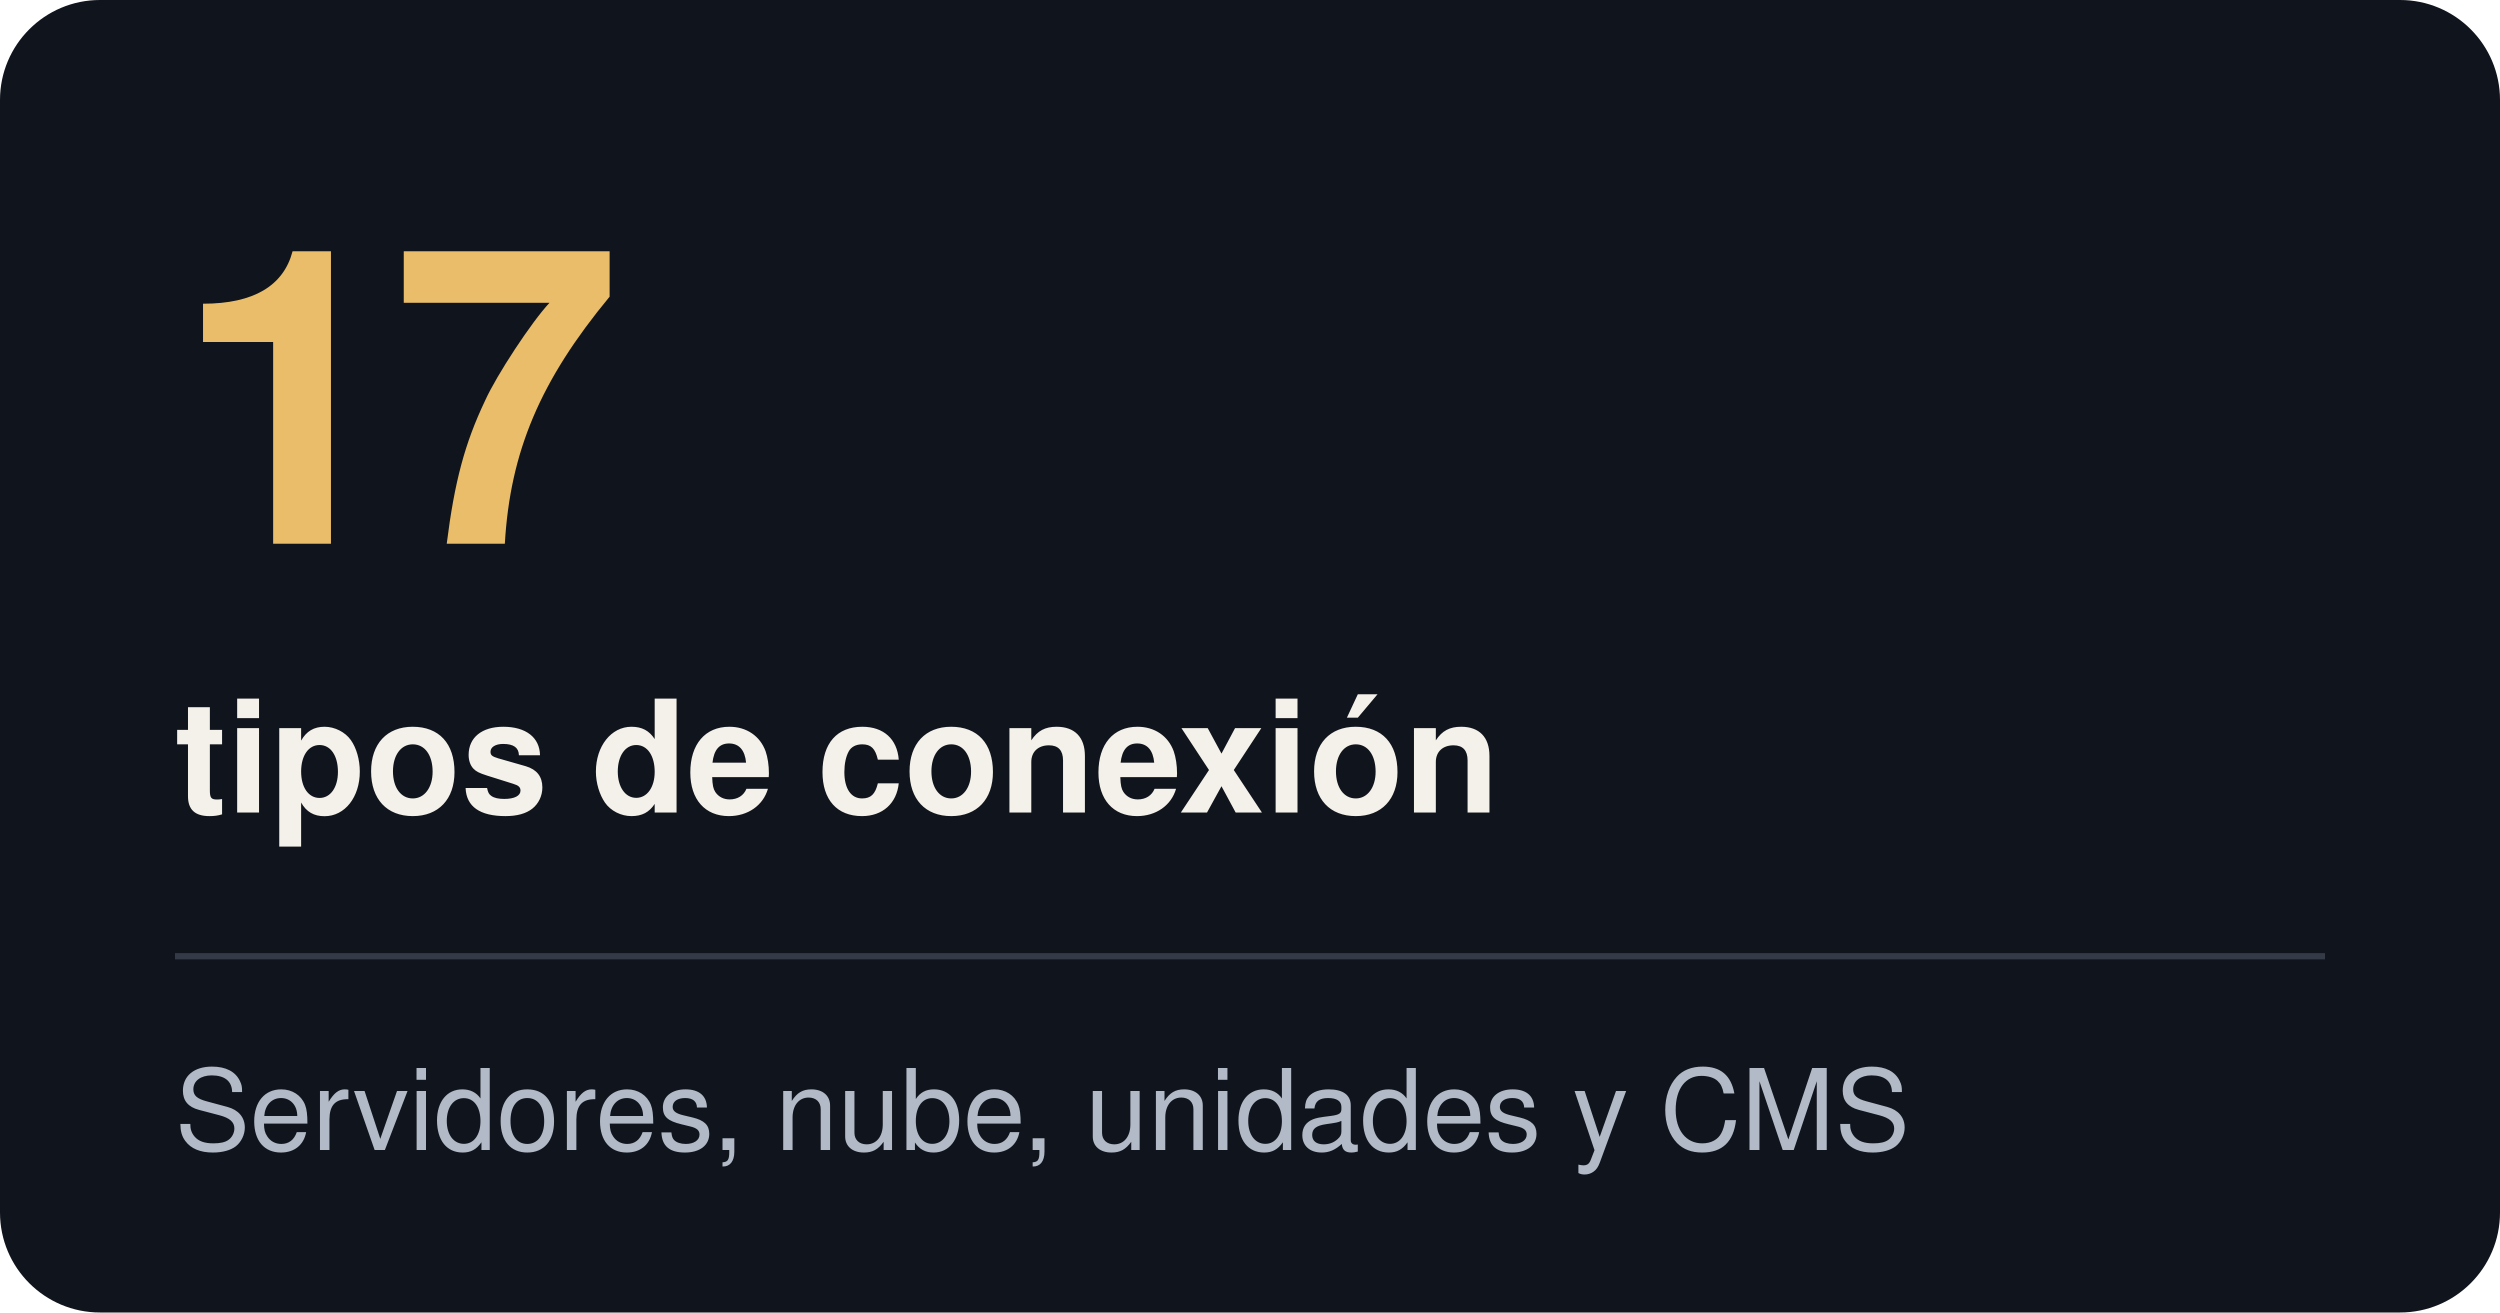
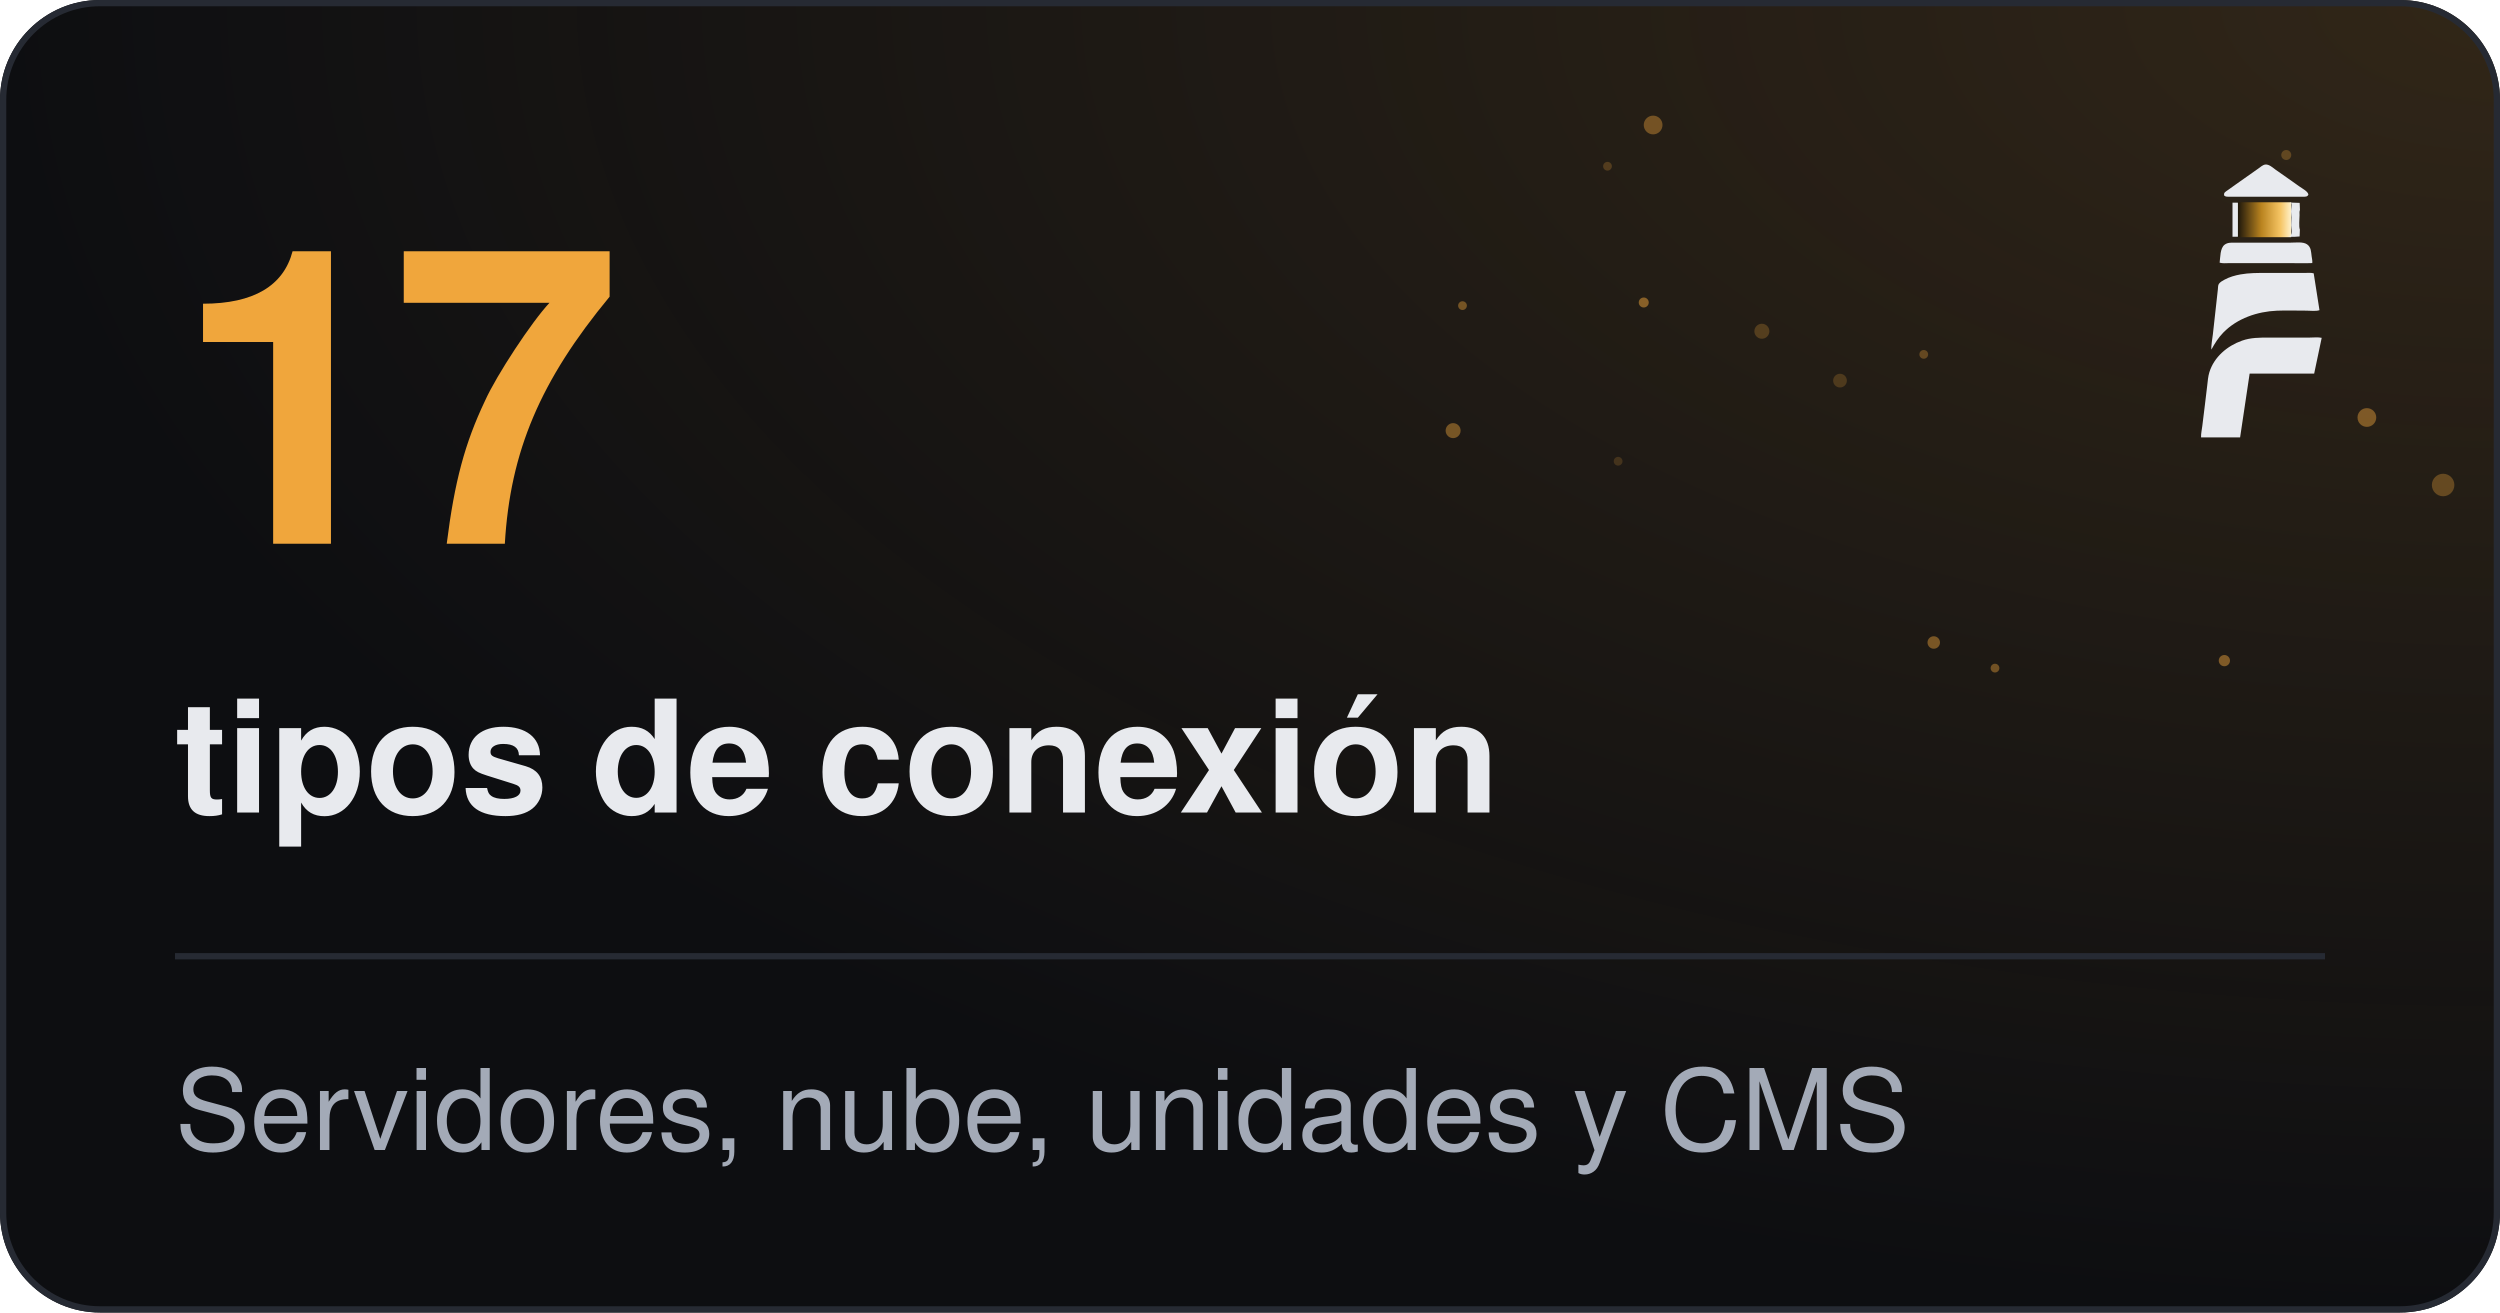
<svg xmlns="http://www.w3.org/2000/svg" width="400" height="210" viewBox="0 0 400 210" role="img" aria-labelledby="title">
-   <rect width="400" height="210" rx="16" fill="#10141c" />
+   <defs>
+     <linearGradient id="glass" x1="0" x2="1">
+       <stop offset="0" stop-color="#17120a" />
+       <stop offset=".45" stop-color="#b9831f" />
+       <stop offset=".8" stop-color="#f5c463" />
+       <stop offset="1" stop-color="#fff1c9" />
+     </linearGradient>
+     <radialGradient id="glow" cx="1" cy="0" r="1">
+       <stop offset="0" stop-color="#f0a63c" stop-opacity=".16" />
+       <stop offset="1" stop-color="#f0a63c" stop-opacity="0" />
+     </radialGradient>
+     <filter id="soft" x="-20%" y="-50%" width="140%" height="200%">
+       <feGaussianBlur stdDeviation="6" />
+     </filter>
+   </defs>
+   <rect width="400" height="210" rx="16" fill="#0d0e11" />
+   <rect width="400" height="210" rx="16" fill="url(#glow)" />
+   <circle cx="232.5" cy="68.9" r="1.2" fill="#f0a63c" opacity="0.42" />
+   <circle cx="365.8" cy="24.8" r="0.8" fill="#f0a63c" opacity="0.27" />
+   <circle cx="307.8" cy="56.7" r="0.7" fill="#f0a63c" opacity="0.31" />
+   <circle cx="264.5" cy="20.0" r="1.5" fill="#f0a63c" opacity="0.39" />
+   <circle cx="257.2" cy="26.6" r="0.7" fill="#f0a63c" opacity="0.23" />
+   <circle cx="378.7" cy="66.8" r="1.5" fill="#f0a63c" opacity="0.43" />
+   <circle cx="294.4" cy="60.9" r="1.1" fill="#f0a63c" opacity="0.21" />
+   <circle cx="281.9" cy="53.0" r="1.2" fill="#f0a63c" opacity="0.24" />
+   <circle cx="362.9" cy="46.0" r="1.3" fill="#f0a63c" opacity="0.39" />
+   <circle cx="309.4" cy="102.8" r="1.0" fill="#f0a63c" opacity="0.43" />
+   <circle cx="319.2" cy="106.9" r="0.7" fill="#f0a63c" opacity="0.40" />
+   <circle cx="258.9" cy="73.8" r="0.7" fill="#f0a63c" opacity="0.18" />
+   <circle cx="390.9" cy="77.6" r="1.8" fill="#f0a63c" opacity="0.32" />
+   <circle cx="355.9" cy="105.7" r="0.9" fill="#f0a63c" opacity="0.46" />
+   <circle cx="234.0" cy="48.9" r="0.7" fill="#f0a63c" opacity="0.41" />
+   <circle cx="263.0" cy="48.4" r="0.8" fill="#f0a63c" opacity="0.49" />
+   <rect x=".5" y=".5" width="399" height="209" rx="15.5" fill="none" stroke="#262a33" />
+   <g transform="translate(352 26) scale(0.0776) translate(-383 -262)">
+     <rect x="459" y="344" width="112" height="72" fill="url(#glass)" />
+     <path fill="#e8eaee" fill-rule="evenodd" d="M606.5 328.19C604.4 333 600.15 332.51 595.5 332.55C586.17 332.64 576.83 332.6 567.5 332.59C534.83 332.56 502.17 332.47 469.5 332.57C461.17 332.59 452.83 332.64 444.5 332.56C440.34 332.52 436.5 333.13 433.08 330.5C430.81 323.92 436.44 321.85 440.98 318.5C451.37 310.81 462.17 303.69 472.61 296.07C482.65 288.74 492.85 281.6 503.1 274.57C507.34 271.66 512.3 266.85 517.54 266.22C525.5 265.27 533.19 272.79 539.3 277.18C555.43 288.78 572.03 299.72 588.04 311.47C593.3 315.33 605.84 321.61 606.5 328.19ZM450 344.85C453.73 344.85 457.47 344.85 461.2 344.85C461.2 368.24 461.2 391.62 461.2 415.01C457.47 415.01 453.73 415.01 450 415.01C450 391.62 450 368.24 450 344.85ZM568.07 345.04C569.38 344.93 570.69 344.81 572 344.69C577.5 344.87 583 345.05 588.5 345.23C588.7 350.12 588.89 355.01 589.09 359.9C587.62 362.88 588.31 367.02 588.26 370.5C588.17 377.38 586.56 394.45 588.83 400C588.85 400.32 588.88 400.63 588.9 400.95C588.73 405.46 588.56 409.98 588.39 414.5C584.59 414.75 580.8 415.01 577 415.26C572.67 415.19 568.33 415.11 564 415.04C565.78 414.52 567.56 414.01 569.34 413.5C574.33 405.66 571.21 399.98 570.97 391.5C570.82 386.17 571.71 380.84 571.61 375.5C571.53 371.49 570.69 367.51 570.7 363.5C570.71 357.8 572.22 352.16 571.69 346.5C570.48 346.01 569.27 345.53 568.07 345.04ZM614.5 469.37C598.21 470.03 581.8 469.47 565.5 469.46C538.5 469.44 511.5 469.5 484.5 469.43C471.17 469.39 457.83 469.38 444.5 469.43C437.75 469.46 429.88 470.47 423.5 468.55C425.07 457.46 424.15 438.63 433.87 431.4C440.09 426.77 447.16 427.28 454.5 427.23C466.5 427.14 478.5 427.26 490.5 427.24C517.16 427.2 543.84 427.11 570.5 427.23C580.29 427.28 595.42 424.96 603.75 430.73C612.35 436.69 611.88 446.11 613.2 455.48C613.84 460.1 615.03 464.78 614.5 469.37ZM617.43 490.5C621.4 515.83 625.38 541.17 629.35 566.5C621.4 569.14 610.94 567.41 602.5 567.45C582.21 567.55 561.77 566.69 541.5 567.56C501.29 569.27 459.75 583.3 431.11 612.62C420.8 623.18 413.53 634.87 406.5 647.72C405.48 641.3 408.72 623.72 409.55 616.24C412.07 593.65 414.61 571.09 417.07 548.5C417.97 540.16 418.93 531.83 419.85 523.5C420.22 520.12 419.95 515.26 421.87 512.35C424.33 508.62 429.44 505.81 433.25 503.73C443.62 498.06 454.86 494.87 466.46 492.76C484.22 489.54 502.52 489.7 520.5 489.71C536.5 489.72 552.5 489.61 568.5 489.69C578.83 489.73 589.17 489.69 599.5 489.69C605.39 489.7 611.79 488.98 617.43 490.5ZM633.92 623.5C628.75 648.07 623.58 672.63 618.41 697.2C574.06 697.2 529.71 697.2 485.36 697.2C478.81 741.05 472.26 784.9 465.7 828.75C438.86 828.75 412.03 828.75 385.19 828.75C384.88 821.02 386.78 813.15 387.72 805.47C389.43 791.47 391.24 777.49 392.89 763.5C394.54 749.5 396.22 735.49 397.93 721.5C399.02 712.55 399.58 703.32 402.25 694.66C411.99 662.96 439.15 640.09 469.72 629.29C487.65 622.96 505.73 623.01 524.5 623.02C536.83 623.02 549.17 623.02 561.5 622.99C577.5 622.94 593.5 622.96 609.5 622.97C617.32 622.98 626.35 621.82 633.92 623.5Z" />
+   </g>
  <g font-family="Segoe UI, Helvetica, Arial, sans-serif">
-     <text x="28" y="87" font-size="66" fill="#e9bd69" font-weight="600" letter-spacing="-2">17</text>
-     <text x="28" y="130" font-size="25" fill="#f4f1ea" font-weight="600">tipos de conexión</text>
-     <path d="M28 153L372 153" stroke="#343b47" />
-     <text x="28" y="184" font-size="18" fill="#b2bac7" font-weight="400">Servidores, nube, unidades y CMS</text>
+     <text x="28" y="87" font-size="66" fill="#f0a63c" font-weight="600" letter-spacing="-2">17</text>
+     <text x="28" y="130" font-size="25" fill="#e8eaee" font-weight="600">tipos de conexión</text>
+     <path d="M28 153L372 153" stroke="#262a33" />
+     <text x="28" y="184" font-size="18" fill="#a3aab7" font-weight="400">Servidores, nube, unidades y CMS</text>
  </g>
</svg>
